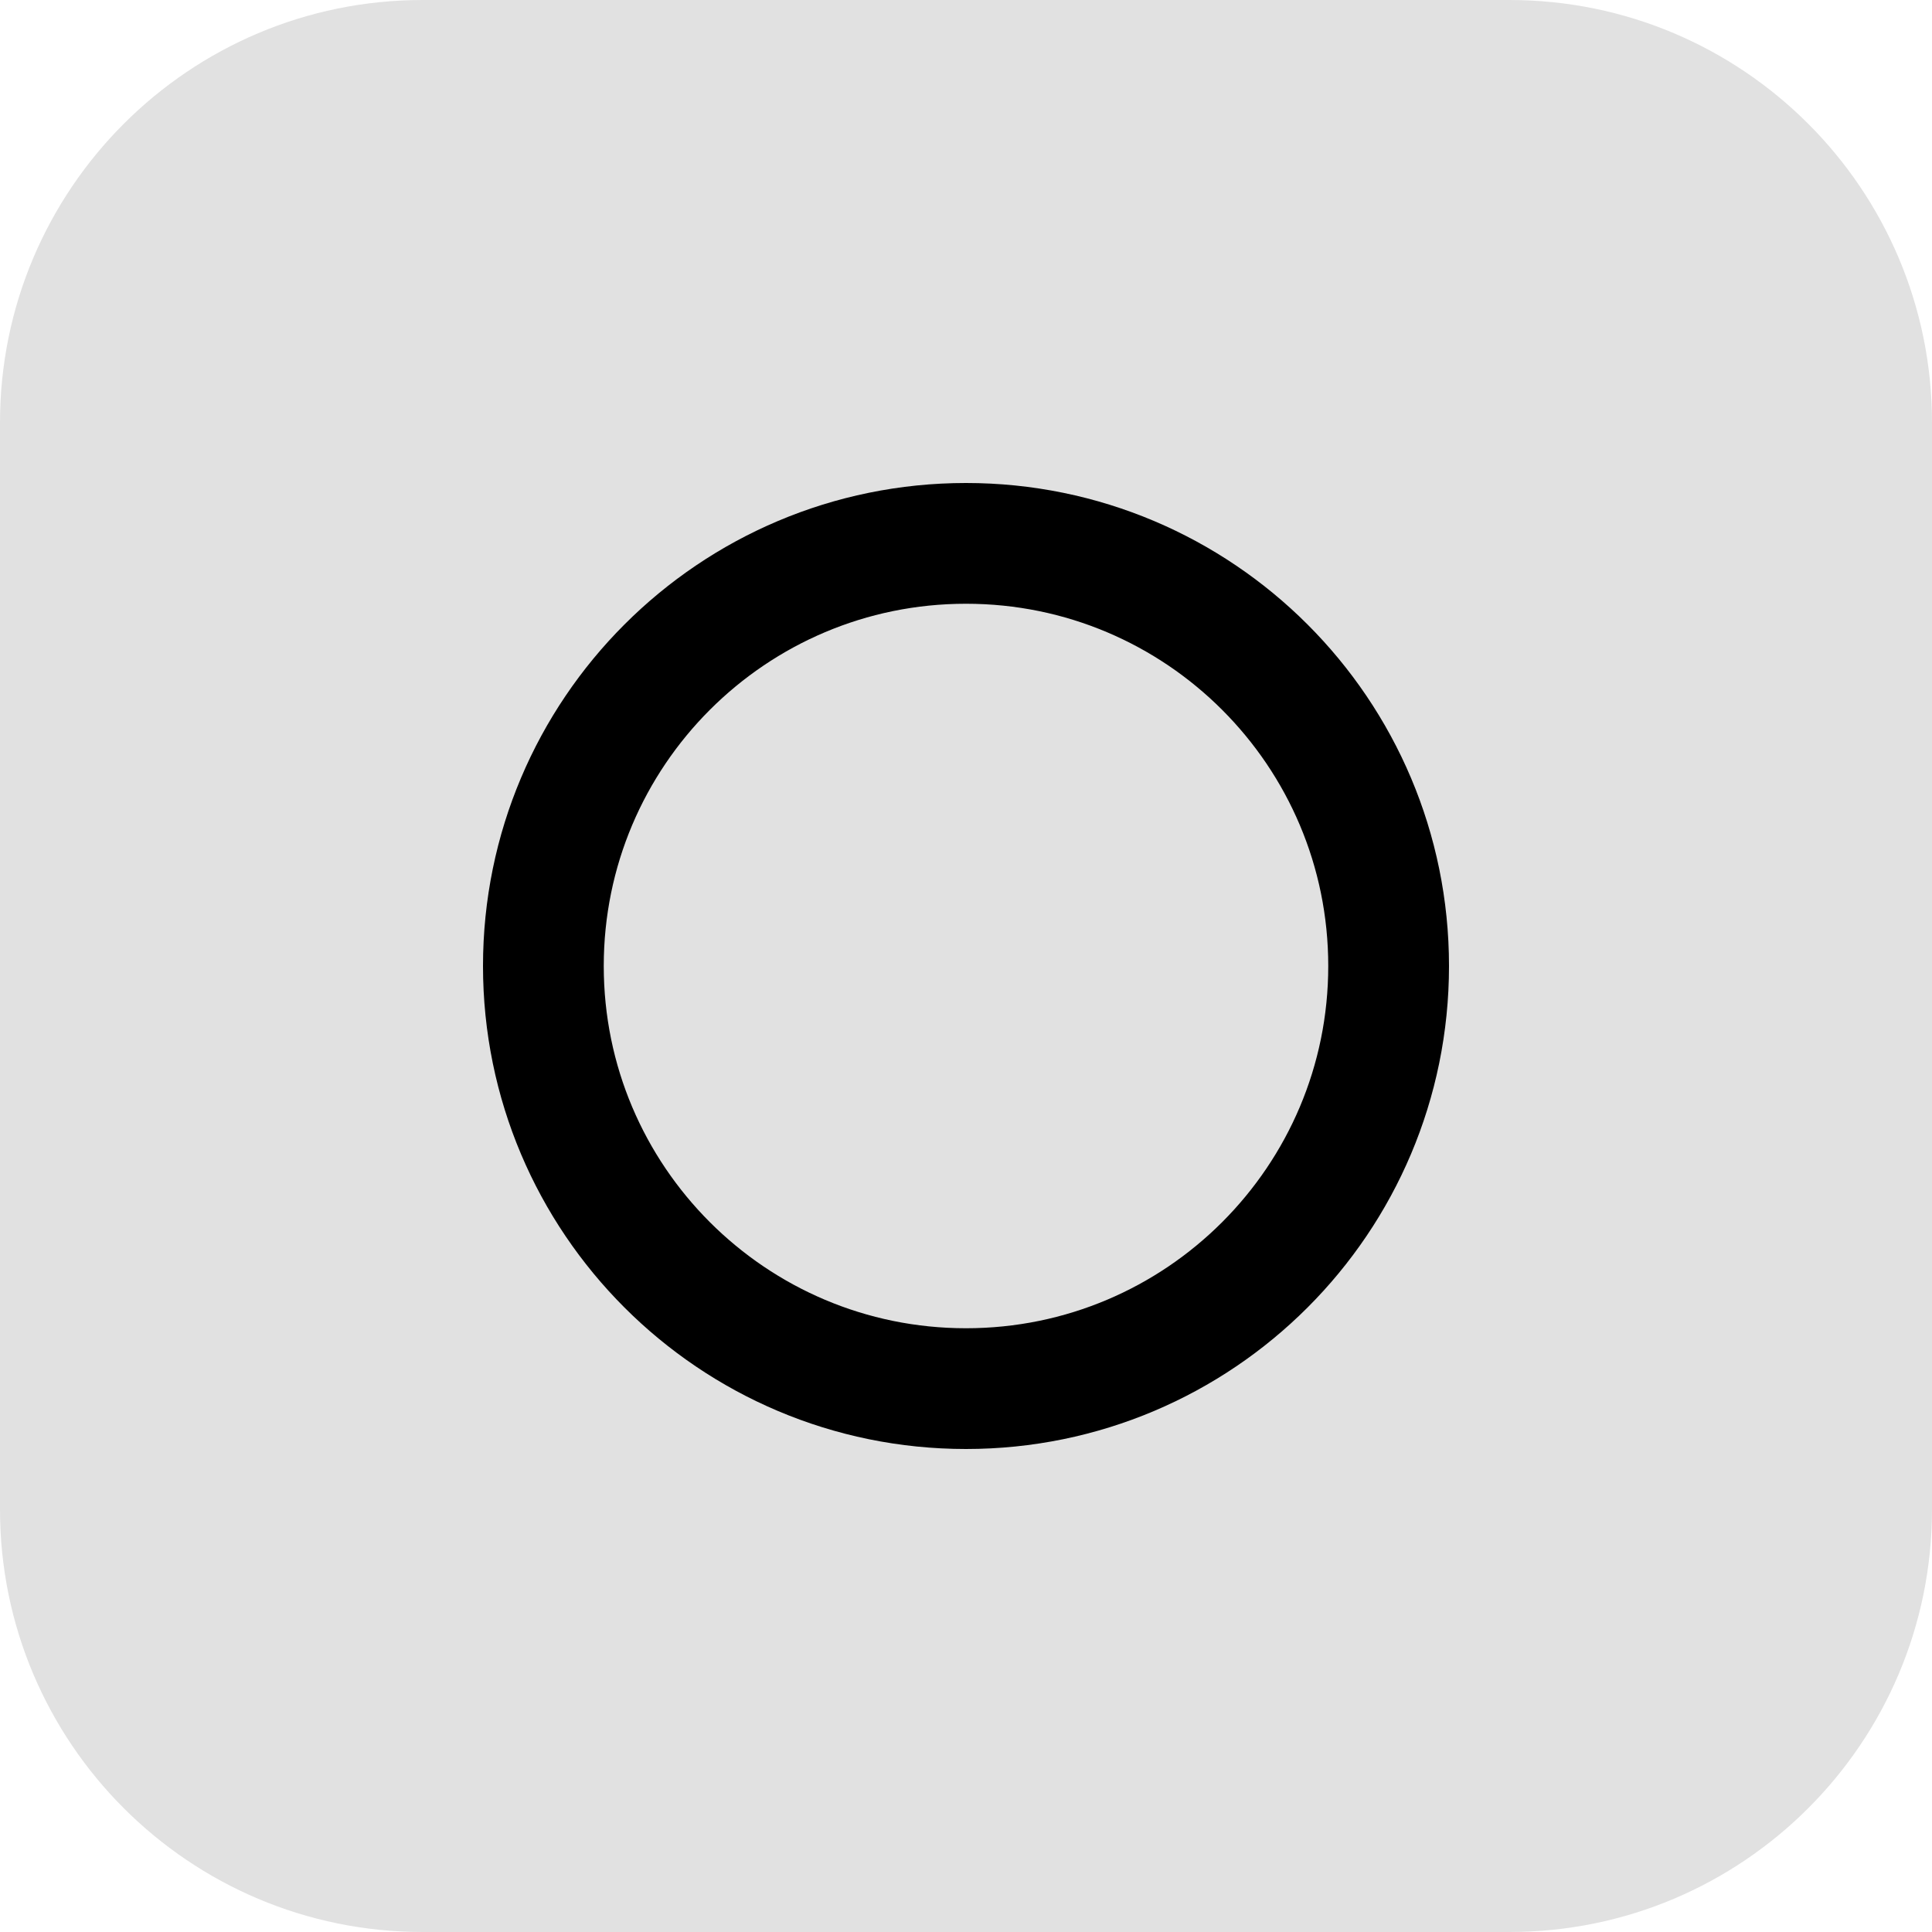
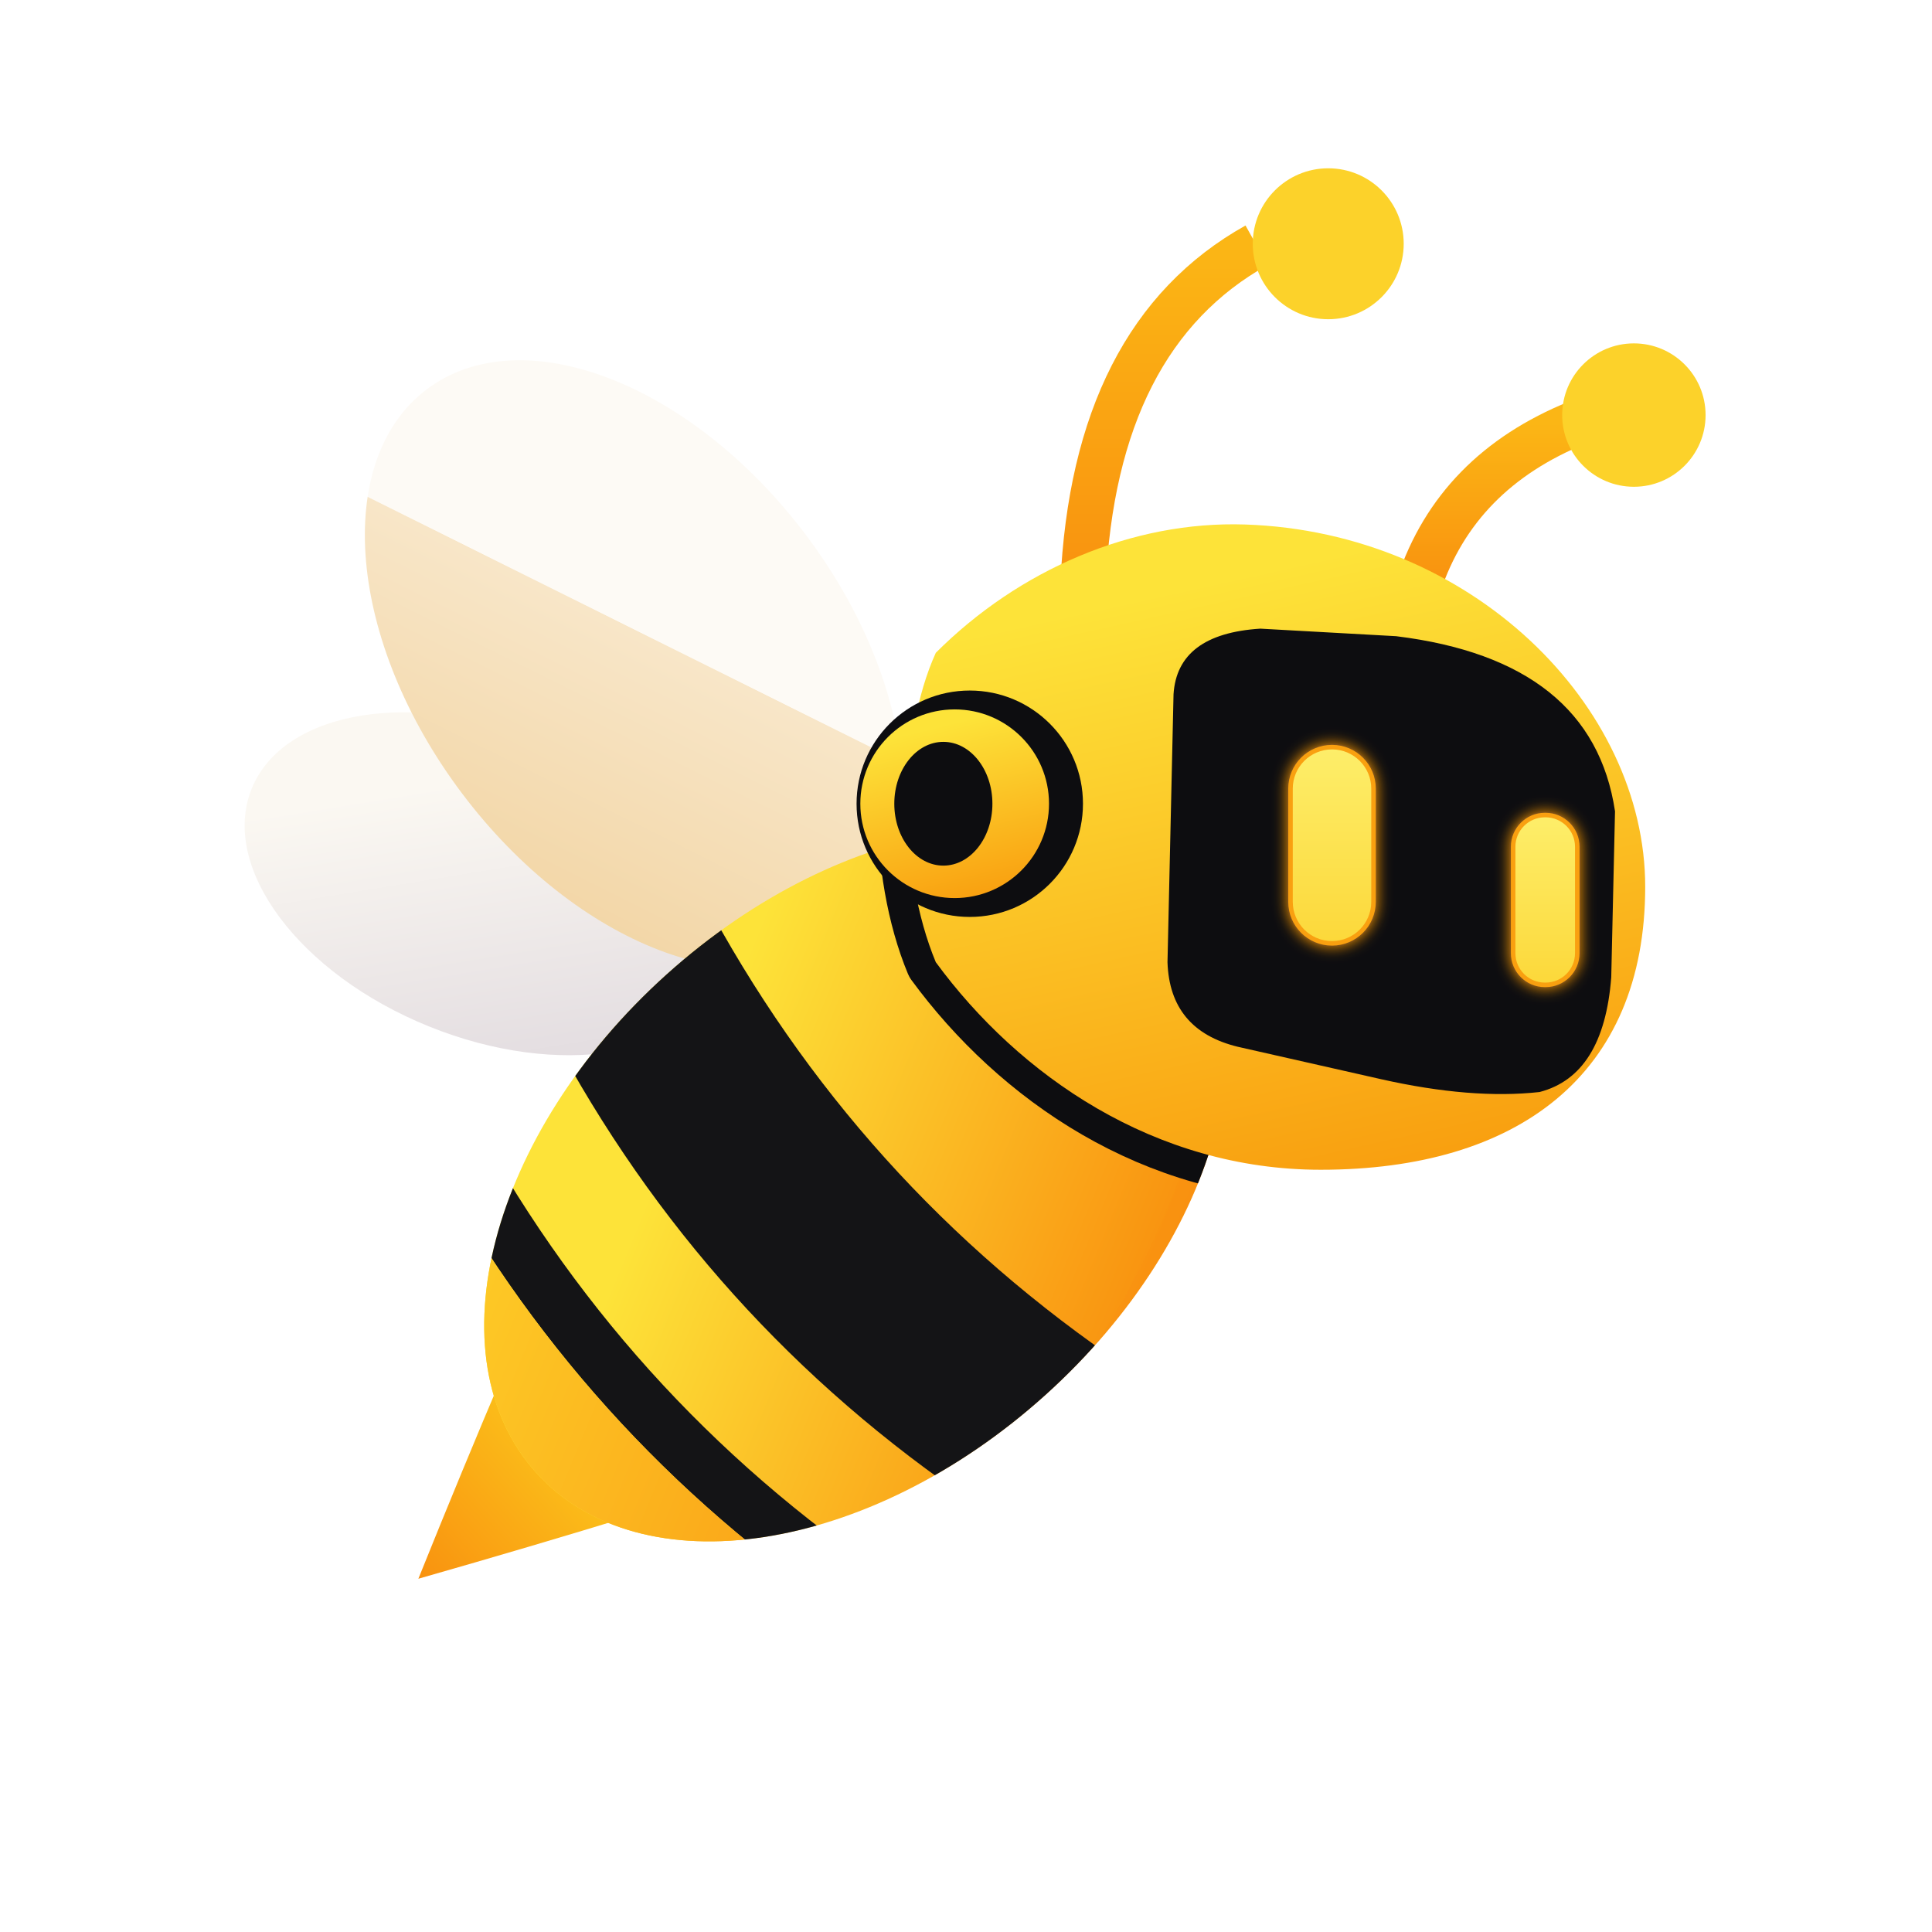
- <svg xmlns="http://www.w3.org/2000/svg" viewBox="0 0 64 64" role="img" aria-label="placeholder mark">
-   <rect width="64" height="64" rx="14" fill="currentColor" opacity="0.12" />
-   <circle cx="32" cy="32" r="14" fill="none" stroke="currentColor" stroke-width="4" />
+ <svg xmlns="http://www.w3.org/2000/svg" xmlns:ns1="https://shaipe.dev/ns/2026" width="512" height="512" viewBox="0 0 512 512">
+   <defs>
+     <clipPath id="bodyclip">
+       <ellipse rx="190" ry="125" />
+     </clipPath>
+     <clipPath id="collar-bodyclip">
+       <ellipse rx="190" ry="125" transform="scale(3.00003) translate(228 465) rotate(-42)" />
+     </clipPath>
+     <linearGradient id="bodyg" gradientUnits="userSpaceOnUse" x1="-60" y1="-125" x2="60" y2="125">
+       <stop offset="0.2" stop-color="#fde339" />
+       <stop offset="1" stop-color="#f9920f" />
+     </linearGradient>
+     <linearGradient id="capg" gradientUnits="userSpaceOnUse" x1="-60" y1="-125" x2="60" y2="125">
+       <stop offset="0" stop-color="#fdc926" />
+       <stop offset="1" stop-color="#f98f10" />
+     </linearGradient>
+     <linearGradient id="headg" x1="0.35" y1="0" x2="0.6" y2="1">
+       <stop offset="0.1" stop-color="#fde339" />
+       <stop offset="1" stop-color="#f9a010" />
+     </linearGradient>
+     <linearGradient id="antg" x1="0" y1="1" x2="0" y2="0">
+       <stop offset="0" stop-color="#f9920f" />
+       <stop offset="1" stop-color="#fbb615" />
+     </linearGradient>
+     <linearGradient id="stingg" x1="0" y1="0" x2="1" y2="0">
+       <stop offset="0" stop-color="#f9920f" />
+       <stop offset="1" stop-color="#fbc21b" />
+     </linearGradient>
+     <linearGradient id="wingg" x1="0.1" y1="0" x2="0.9" y2="1">
+       <stop offset="0.45" stop-color="#fdfaf5" />
+       <stop offset="0.451" stop-color="#f8e6c8" />
+       <stop offset="1" stop-color="#f1d3a0" />
+     </linearGradient>
+     <linearGradient id="wing2g" x1="0" y1="0" x2="1" y2="1">
+       <stop offset="0.3" stop-color="#fbf8f2" />
+       <stop offset="1" stop-color="#ddd6dc" />
+     </linearGradient>
+     <linearGradient id="eyeg" x1="0" y1="0" x2="0" y2="1">
+       <stop offset="0" stop-color="#fdee6a" />
+       <stop offset="1" stop-color="#fcd83a" />
+     </linearGradient>
+     <filter id="glow" x="-50%" y="-50%" width="200%" height="200%">
+       <feGaussianBlur stdDeviation="9" />
+     </filter>
+     <g id="bee-mark">
+       <ellipse cx="425" cy="522" rx="112" ry="68" transform="rotate(22 425 522)" fill="url(#wing2g)" />
+       <ellipse cx="490" cy="425" rx="152" ry="95" transform="rotate(53 490 425)" fill="url(#wingg)" />
+       <g transform="translate(588 655) rotate(-42)">
+         <path d="M-170 -43 Q-213 -23 -260 0 Q-213 23 -170 43 Z" fill="url(#stingg)" />
+         <ellipse rx="190" ry="125" fill="url(#bodyg)" />
+         <g clip-path="url(#bodyclip)">
+           <path d="M35 -140 Q0 0 35 140 L-55 140 Q-90 0 -55 -140 Z" fill="#141416" />
+           <path d="M-105 -140 Q-140 0 -105 140 L-130 140 Q-165 0 -130 -140 Z" fill="#141416" />
+           <path d="M-130 -140 Q-165 0 -130 140 L-200 140 L-200 -140 Z" fill="url(#capg)" />
+           <path d="M-190 100 Q0 190 190 40 L190 140 L-190 140 Z" fill="#f98f10" opacity="0.35" />
+         </g>
+       </g>
+       <g transform="translate(360 190) scale(0.33333)">
+         <path d="M790 690 C900 580 1050 515 1200 520 C1500 530 1730 760 1730 1000 C1730 1250 1560 1375 1300 1375 C1080 1375 900 1250 790 1100 C740 980 740 800 790 690 Z" clip-path="url(#collar-bodyclip)" fill="#0d0d10" stroke="#0d0d10" stroke-width="80" stroke-linejoin="round" ns1:fill="bg" ns1:stroke="bg" />
+         <g fill="none" stroke="url(#antg)" stroke-width="60" stroke-linecap="butt">
+           <path d="M985 600 Q1000 270 1215 150" />
+           <path d="M1430 600 Q1480 450 1640 385" />
+         </g>
+         <circle cx="1310" cy="148" r="100" fill="#fcd22a" />
+         <circle cx="1715" cy="375" r="95" fill="#fcd22a" />
+         <path d="M790 690 C900 580 1050 515 1200 520 C1500 530 1730 760 1730 1000 C1730 1250 1560 1375 1300 1375 C1080 1375 900 1250 790 1100 C740 980 740 800 790 690 Z" fill="url(#headg)" />
+         <path d="M1105 745 Q1110 665 1220 658 L1400 668 Q1660 700 1690 900 L1685 1120 Q1675 1250 1590 1272 Q1500 1282 1380 1255 L1190 1212 Q1100 1190 1097 1100 Z" fill="#0d0d10" ns1:fill="bg" />
+         <g fill="#ff9d0a" filter="url(#glow)" opacity="0.9">
+           <rect x="1255" y="810" width="120" height="270" rx="60" />
+           <rect x="1550" y="900" width="95" height="235" rx="47" />
+         </g>
+         <g fill="url(#eyeg)" stroke="#f9a010" stroke-width="6">
+           <rect x="1260" y="815" width="110" height="260" rx="55" />
+           <rect x="1555" y="905" width="85" height="225" rx="42" />
+         </g>
+         <circle cx="835" cy="890" r="150" fill="#0d0d10" ns1:fill="bg" />
+         <circle cx="815" cy="890" r="125" fill="url(#headg)" />
+         <ellipse cx="800" cy="890" rx="65" ry="82" fill="#0d0d10" ns1:fill="bg" />
+       </g>
+     </g>
+     <text id="bee-type" x="0" y="0" font-family="Poppins" font-weight="800" font-size="285" textLength="548" lengthAdjust="spacingAndGlyphs" fill="#ffc61a" ns1:fill="yellow" data-shaipe-confidence="high" data-shaipe-note="Poppins ExtraBold selected for the Bee wordmark.">Bee</text>
+   </defs>
+   <symbol id="icon" viewBox="0 0 512 512">
+     <use href="#bee-mark" transform="translate(-126 -79) scale(.6)" />
+   </symbol>
+   <symbol id="logo" viewBox="0 0 512 512">
+     <use href="#bee-mark" transform="translate(-24 -30) scale(.44)" />
+     <text x="0" y="0" transform="translate(119 451) scale(.5)" font-family="Poppins" font-weight="800" font-size="285" textLength="548" lengthAdjust="spacingAndGlyphs" fill="#ffc61a" ns1:fill="yellow" data-shaipe-confidence="high" data-shaipe-note="Poppins ExtraBold selected for the Bee wordmark.">Bee</text>
+   </symbol>
+   <symbol id="social" viewBox="0 0 1280 640">
+     <rect width="1280" height="640" fill="#0d0d10" ns1:fill="bg" />
+     <use href="#bee-mark" transform="translate(-42 -8) scale(.65)" />
+     <use href="#bee-type" transform="translate(670 410) scale(.85)" />
+   </symbol>
+   <use href="#icon" />
</svg>
